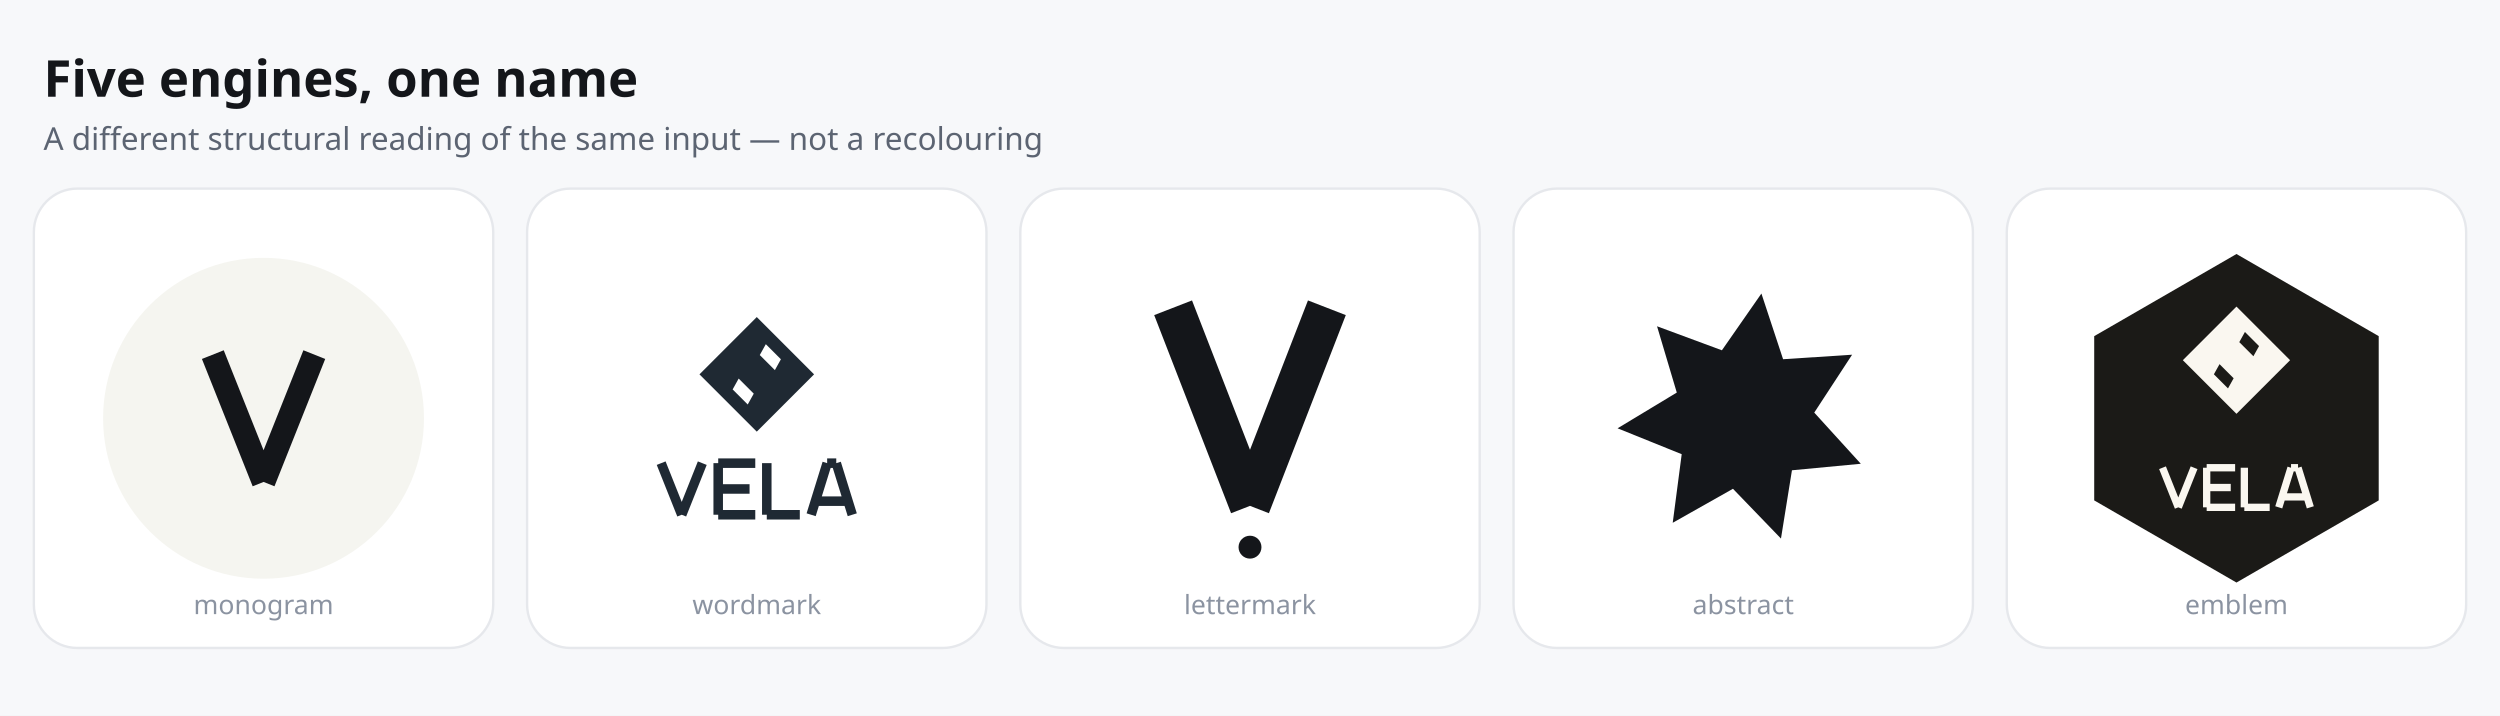
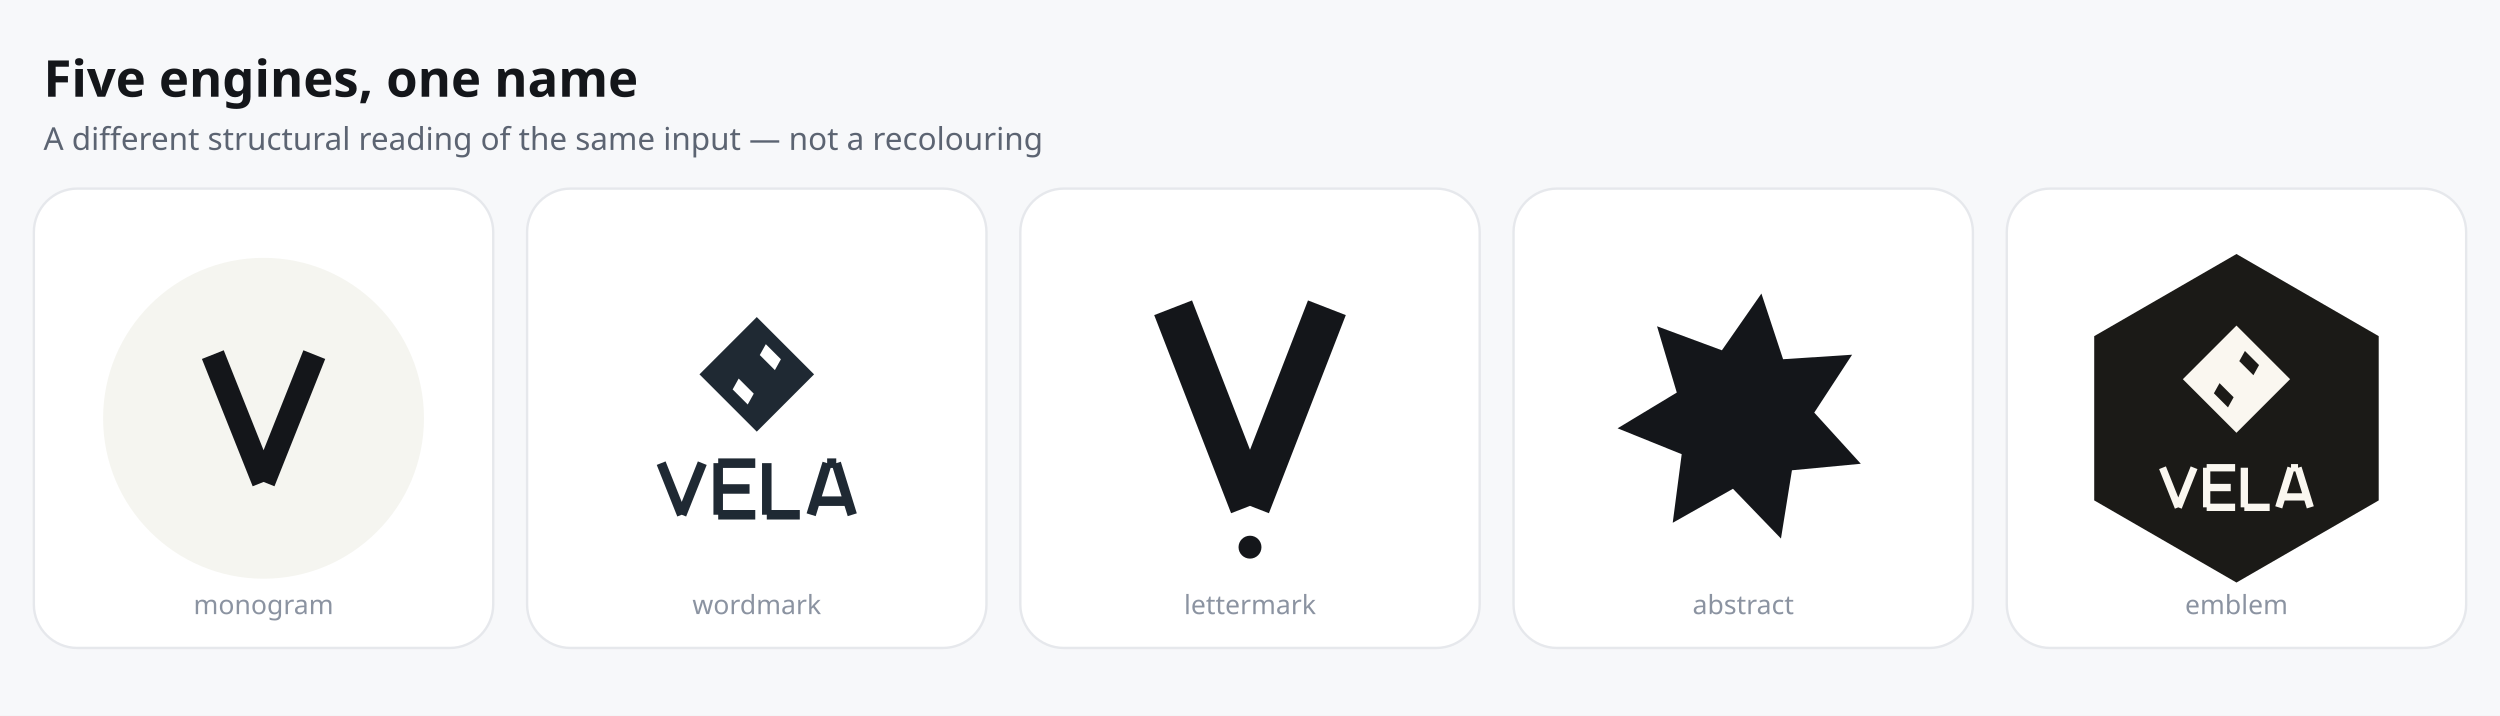
<svg xmlns="http://www.w3.org/2000/svg" viewBox="0 0 1034 296" width="1034" height="296" role="img" aria-label="Five engines, one name">
  <rect width="1034" height="296" fill="#f7f8fa" />
  <text x="18" y="40" font-family="ui-sans-serif, system-ui, sans-serif" font-size="21" font-weight="600" fill="#14161a">Five engines, one name</text>
  <text x="18" y="62" font-family="ui-sans-serif, system-ui, sans-serif" font-size="13" fill="#5c6472">A different structural reading of the same input — not a recolouring</text>
  <rect x="14" y="78" width="190" height="190" rx="18" fill="#ffffff" stroke="#e6e8ec" />
  <g transform="translate(30 94) scale(0.3085938)">
    <path d="M 40.96 256 C 40.96 137.24 137.24 40.96 256 40.96 C 374.76 40.96 471.04 137.24 471.04 256 C 471.04 374.76 374.76 471.04 256 471.04 C 137.24 471.04 40.96 374.76 40.96 256 Z M 71.07 256 C 71.07 358.14 153.86 440.93 256 440.93 C 358.14 440.93 440.93 358.14 440.93 256 C 440.93 153.86 358.14 71.07 256 71.07 C 153.86 71.07 71.07 153.86 71.07 256 Z M 71.07 256 C 71.07 153.86 153.86 71.07 256 71.07 C 358.14 71.07 440.93 153.86 440.93 256 C 440.93 358.14 358.14 440.93 256 440.93 C 153.86 440.93 71.07 358.14 71.07 256 Z" fill="#f5f5f0" />
    <path d="M173.41 176.49L241.42 347.16L270.66 335.51L202.65 164.84ZM309.42 164.84L241.42 335.51L270.66 347.16L338.66 176.49Z" fill="#14161a" />
  </g>
  <text x="109" y="254" text-anchor="middle" font-family="ui-sans-serif, system-ui, sans-serif" font-size="11" fill="#8b93a1">monogram</text>
  <rect x="218" y="78" width="190" height="190" rx="18" fill="#ffffff" stroke="#e6e8ec" />
  <g transform="translate(234 94) scale(0.3085938)">
    <path d="M256 120.32L332.8 197.12L256 273.92L179.2 197.12ZM223.66 176.91L243.87 156.7L251.96 171.25L231.75 191.46ZM288.34 176.91L268.13 156.7L260.04 171.25L280.25 191.46ZM223.66 217.33L243.87 237.54L251.96 222.99L231.75 202.78ZM288.34 217.33L268.13 237.54L260.04 222.99L280.25 202.78Z" fill="#1f2933" />
-     <path d="M121.93 318.5L149.49 387.66L161.34 382.94L133.78 313.78ZM177.05 313.78L149.49 382.94L161.34 387.66L188.9 318.5ZM197.93 316.14L197.93 385.3L210.69 385.3L210.69 316.14ZM204.31 322.52L254 322.52L254 309.76L204.31 309.76ZM204.31 391.68L254 391.68L254 378.92L204.31 378.92ZM204.31 357.1L246.35 357.1L246.35 344.34L204.31 344.34ZM263.05 316.14L263.05 385.3L275.8 385.3L275.8 316.14ZM269.42 391.68L313.68 391.68L313.68 378.92L269.42 378.92ZM344.23 314.25L322.78 383.41L334.96 387.19L356.41 318.03ZM356.45 318.03L377.9 387.19L390.08 383.41L368.63 314.25ZM330.84 373.48L382.02 373.48L382.02 360.73L330.84 360.73ZM350.32 322.52L362.54 322.52L362.54 309.76L350.32 309.76Z" fill="#1f2933" />
+     <path d="M121.93 318.5L149.49 387.66L161.34 382.94L133.78 313.78ZM177.05 313.78L149.49 382.94L161.34 387.66L188.9 318.5ZM197.92 316.14L197.92 385.3L210.68 385.3L210.68 316.14ZM204.3 322.52L253.99 322.52L253.99 309.76L204.3 309.76ZM204.3 391.68L253.99 391.68L253.99 378.92L204.3 378.92ZM204.3 357.1L246.34 357.1L246.34 344.34L204.3 344.34ZM263.04 316.14L263.04 385.3L275.8 385.3L275.8 316.14ZM269.42 391.68L313.68 391.68L313.68 378.92L269.42 378.92ZM344.22 314.25L322.77 383.41L334.95 387.19L356.4 318.03ZM356.44 318.03L377.89 387.19L390.07 383.41L368.62 314.25ZM330.83 373.48L382.01 373.48L382.01 360.73L330.83 360.73ZM350.31 322.52L362.53 322.52L362.53 309.76L350.31 309.76Z" fill="#1f2933" />
  </g>
  <text x="313" y="254" text-anchor="middle" font-family="ui-sans-serif, system-ui, sans-serif" font-size="11" fill="#8b93a1">wordmark</text>
  <rect x="422" y="78" width="190" height="190" rx="18" fill="#ffffff" stroke="#e6e8ec" />
  <g transform="translate(438 94) scale(0.3085938)">
-     <path d="M127.59 117.72L230.64 383.24L281.34 363.56L178.28 98.04ZM333.69 98.04L230.64 363.56L281.34 383.24L384.39 117.72Z" fill="#14161a" />
+     <path d="M127.6 117.72L230.65 383.24L281.35 363.56L178.3 98.04ZM333.7 98.04L230.65 363.56L281.35 383.24L384.4 117.72Z" fill="#14161a" />
    <path d="M 240.64 428.75 C 240.64 420.26 247.52 413.39 256 413.39 C 264.48 413.39 271.36 420.26 271.36 428.75 C 271.36 437.23 264.48 444.11 256 444.11 C 247.52 444.11 240.64 437.23 240.64 428.75 Z" fill="#14161a" />
  </g>
  <text x="517" y="254" text-anchor="middle" font-family="ui-sans-serif, system-ui, sans-serif" font-size="11" fill="#8b93a1">lettermark</text>
  <rect x="626" y="78" width="190" height="190" rx="18" fill="#ffffff" stroke="#e6e8ec" />
  <g transform="translate(642 94) scale(0.3085938)">
    <path d="M 280.37 88.81 L 309.41 176.84 L 401.91 170.81 L 351.19 248.4 L 413.58 316.96 L 321.29 325.69 L 306.58 417.21 L 242.23 350.5 L 161.5 396.06 L 173.53 304.15 L 87.58 269.44 L 166.94 221.54 L 140.48 132.7 L 227.41 164.88 Z" fill="#14161a" />
    <path d="M 322.13 281.75 L 266.88 280.75 L 230.25 322.13 L 231.25 266.88 L 189.87 230.25 L 245.12 231.25 L 281.75 189.87 L 280.75 245.12 Z" fill="#14161a" />
  </g>
  <text x="721" y="254" text-anchor="middle" font-family="ui-sans-serif, system-ui, sans-serif" font-size="11" fill="#8b93a1">abstract</text>
  <rect x="830" y="78" width="190" height="190" rx="18" fill="#ffffff" stroke="#e6e8ec" />
  <g transform="translate(846 94) scale(0.3085938)">
    <path d="M 256 35.84 L 446.66 145.92 L 446.66 366.08 L 256 476.16 L 65.34 366.08 L 65.34 145.92 Z" fill="#1b1a17" />
-     <path d="M256 106.29L327.86 178.15L256 250.01L184.14 178.15ZM225.74 159.24L244.65 140.33L252.22 153.95L233.31 172.86ZM286.26 159.24L267.35 140.33L259.78 153.95L278.69 172.86ZM225.74 197.06L244.65 215.97L252.22 202.36L233.31 183.45ZM286.26 197.06L267.35 215.97L259.78 202.36L278.69 183.45Z" fill="#faf7f0" />
-     <path d="M152.35 324.09L173.5 377.17L182.59 373.55L161.44 320.47ZM194.65 320.47L173.5 373.55L182.59 377.17L203.75 324.09ZM211.18 322.28L211.18 375.36L220.97 375.36L220.97 322.28ZM216.07 327.17L254.21 327.17L254.21 317.38L216.07 317.38ZM216.07 380.26L254.21 380.26L254.21 370.47L216.07 370.47ZM216.07 353.71L248.34 353.71L248.34 343.92L216.07 343.92ZM261.66 322.28L261.66 375.36L271.45 375.36L271.45 322.28ZM266.55 380.26L300.52 380.26L300.52 370.47L266.55 370.47ZM324.47 320.83L308.01 373.91L317.36 376.81L333.82 323.73ZM333.85 323.73L350.31 376.81L359.66 373.91L343.2 320.83ZM314.19 366.29L353.48 366.29L353.48 356.5L314.19 356.5ZM329.15 327.17L338.52 327.17L338.52 317.38L329.15 317.38Z" fill="#faf7f0" />
+     <path d="M256 131.74L327.86 203.6L256 275.46L184.14 203.6ZM225.74 184.69L244.65 165.78L252.22 179.4L233.31 198.31ZM286.26 184.69L267.35 165.78L259.78 179.4L278.69 198.31ZM225.74 222.51L244.65 241.42L252.22 227.81L233.31 208.9ZM286.26 222.51L267.35 241.42L259.78 227.81L278.69 208.9Z" fill="#faf7f0" />
+     <path d="M152.34 324.09L173.49 377.17L182.59 373.55L161.44 320.47ZM194.65 320.47L173.49 373.55L182.59 377.17L203.74 324.09ZM211.17 322.28L211.17 375.36L220.96 375.36L220.96 322.28ZM216.07 327.17L254.21 327.17L254.21 317.38L216.07 317.38ZM216.07 380.26L254.21 380.26L254.21 370.47L216.07 370.47ZM216.07 353.71L248.33 353.71L248.33 343.92L216.07 343.92ZM261.65 322.28L261.65 375.36L271.44 375.36L271.44 322.28ZM266.55 380.26L300.52 380.26L300.52 370.47L266.55 370.47ZM324.47 320.83L308 373.91L317.35 376.81L333.82 323.73ZM333.84 323.73L350.31 376.81L359.66 373.91L343.19 320.83ZM314.19 366.29L353.47 366.29L353.47 356.5L314.19 356.5ZM329.14 327.17L338.52 327.17L338.52 317.38L329.14 317.38Z" fill="#faf7f0" />
  </g>
  <text x="925" y="254" text-anchor="middle" font-family="ui-sans-serif, system-ui, sans-serif" font-size="11" fill="#8b93a1">emblem</text>
</svg>
